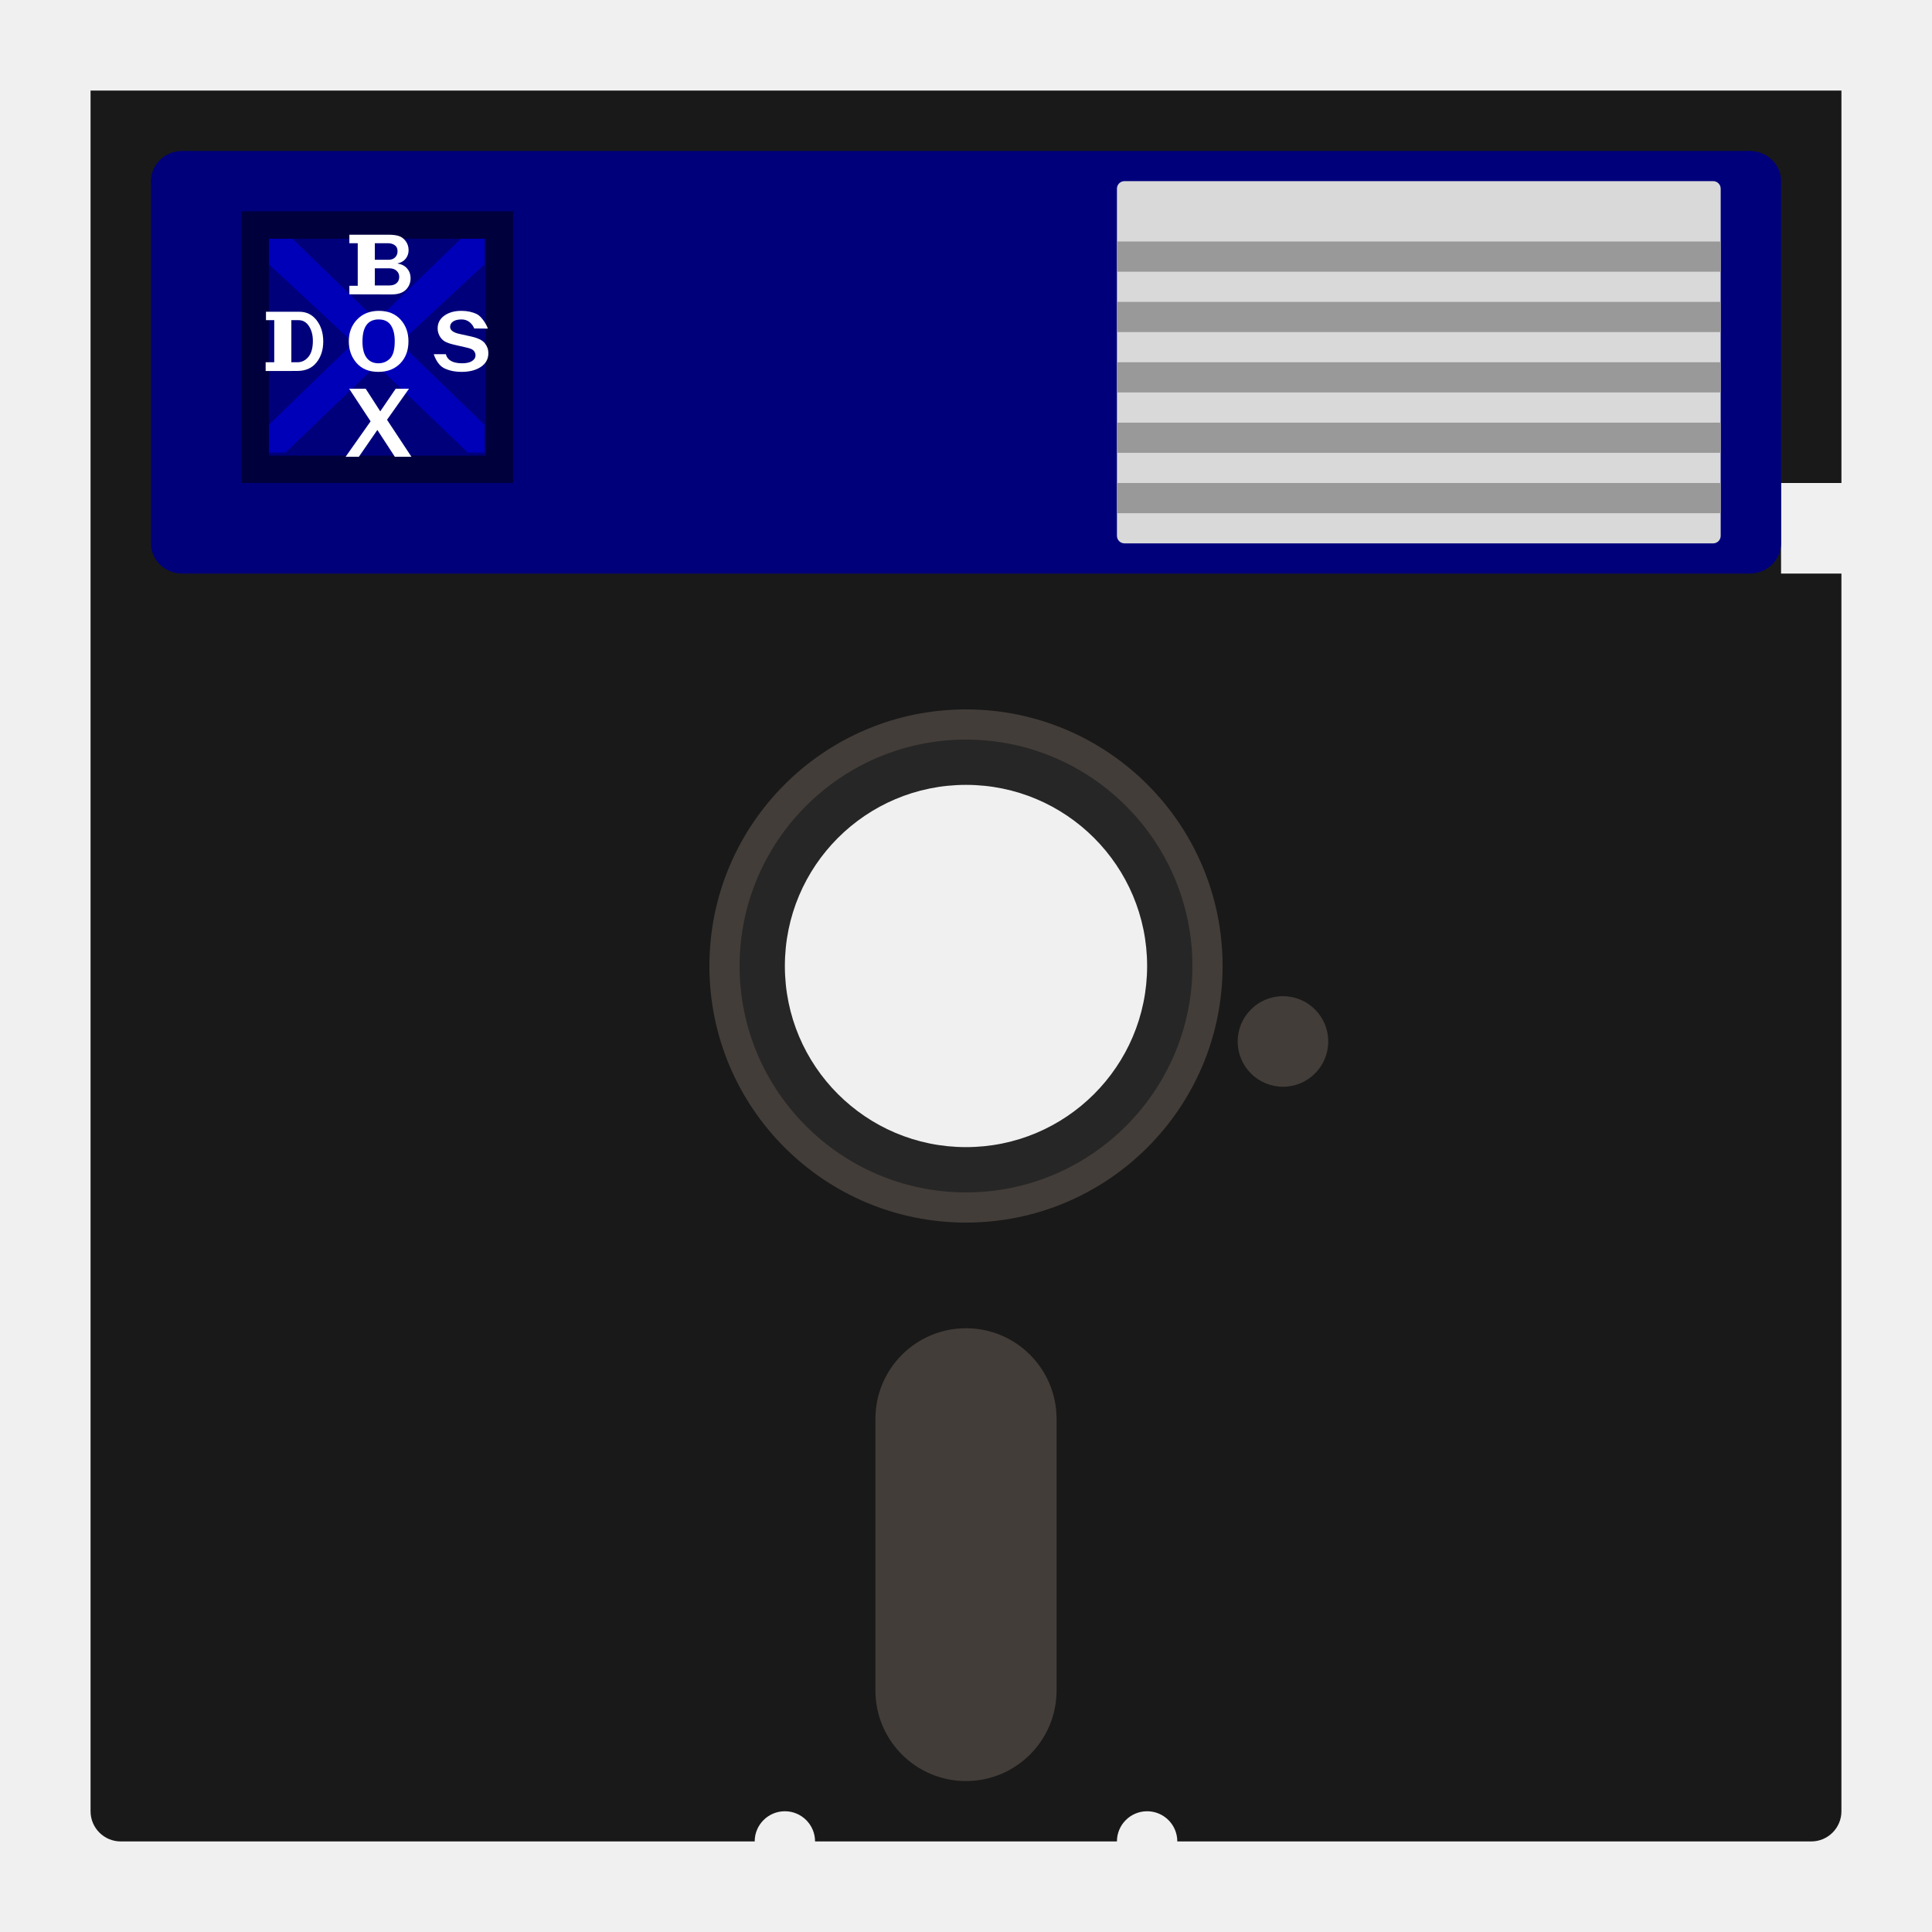
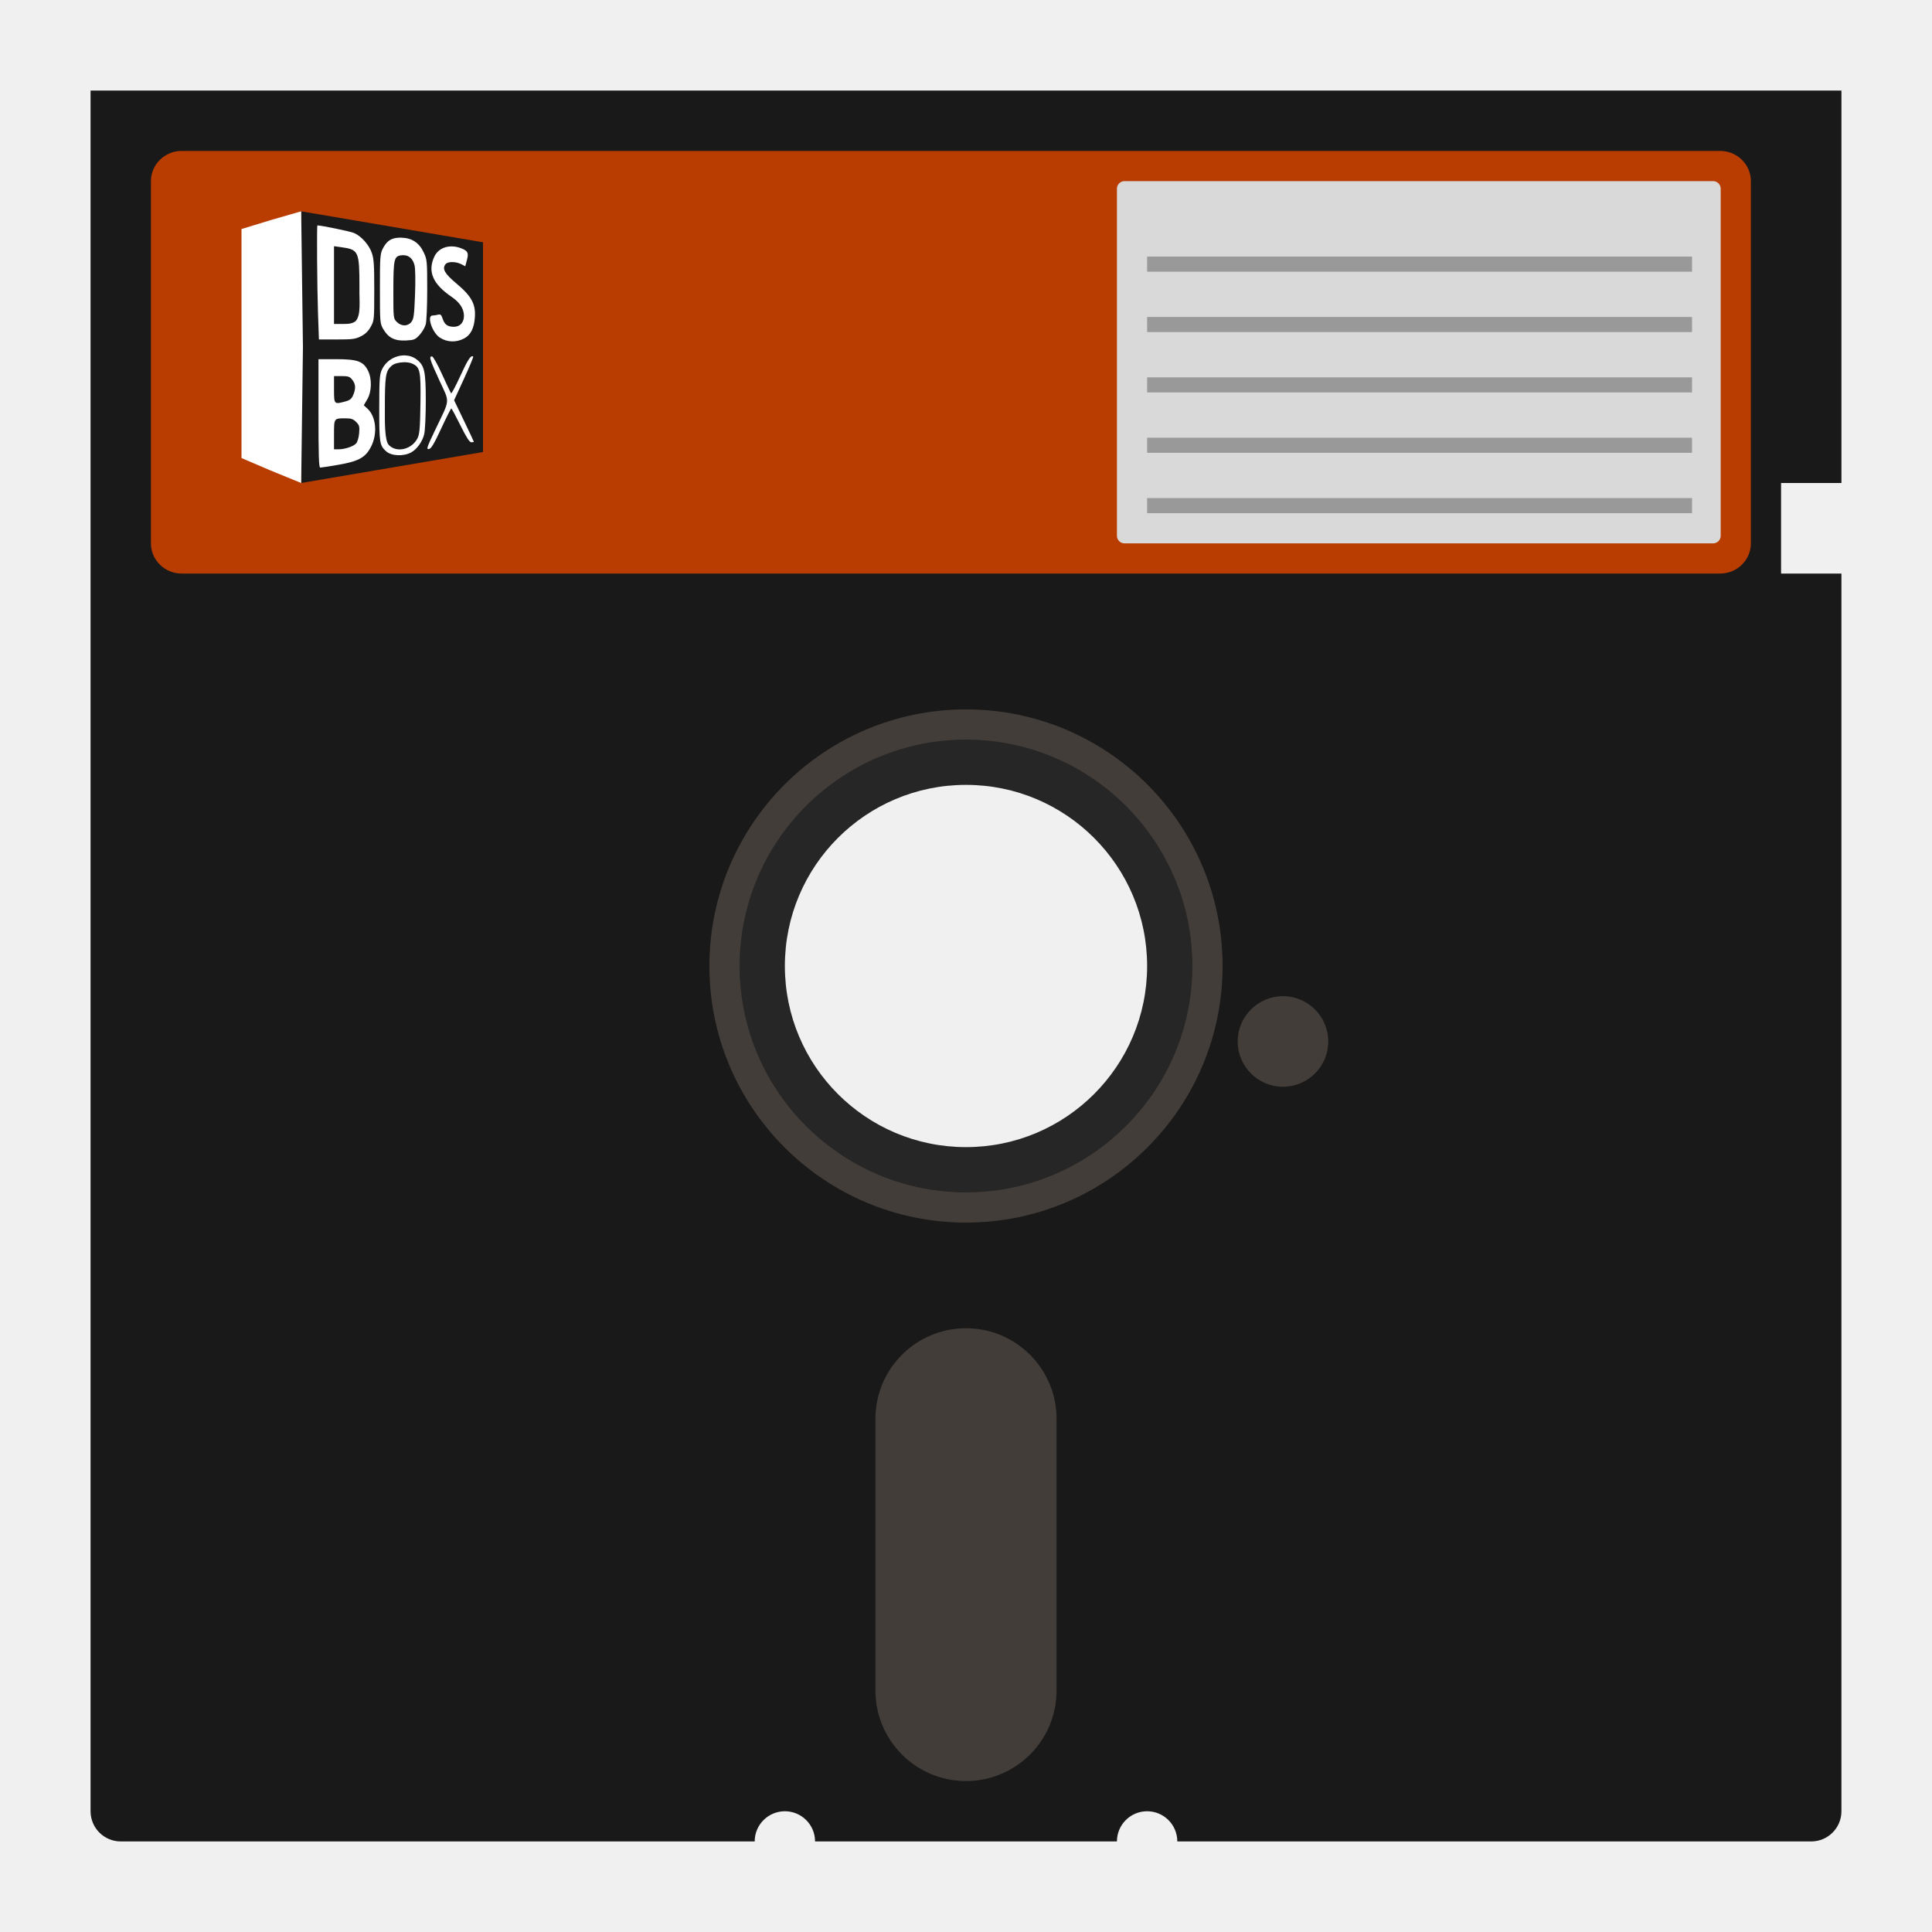
<svg xmlns="http://www.w3.org/2000/svg" viewBox="0 0 341.333 341.333" height="256" width="256" xml:space="preserve" id="svg2" version="1.1">
  <defs id="defs6">
    <clipPath id="clipPath18" clipPathUnits="userSpaceOnUse">
      <path id="path16" d="M 0,256 H 256 V 0 H 0 Z" />
    </clipPath>
    <clipPath id="clipPath26" clipPathUnits="userSpaceOnUse">
      <path id="path24" d="M 4,252 H 252 V 4 H 4 Z" />
    </clipPath>
    <clipPath id="clipPath42" clipPathUnits="userSpaceOnUse">
      <path id="path40" d="M 94.857,161.143 H 161.143 V 94.857 H 94.857 Z" />
    </clipPath>
  </defs>
  <path id="path38" style="fill:#191919;fill-opacity:1;fill-rule:nonzero;stroke:none;stroke-width:1.333" d="m 170.667,213.333 c -23.564,0 -42.667,-19.103 -42.667,-42.667 0,-23.564 19.103,-42.667 42.667,-42.667 23.564,0 42.667,19.103 42.667,42.667 0,23.564 -19.103,42.667 -42.667,42.667 M 325.333,85.333 V 16 H 16 V 320 c 0,2.945 2.388,5.333 5.333,5.333 H 133.333 c 0,-2.945 2.388,-5.333 5.333,-5.333 2.945,0 5.333,2.388 5.333,5.333 h 53.333 c 0,-2.945 2.388,-5.333 5.333,-5.333 2.945,0 5.333,2.388 5.333,5.333 h 112 c 2.945,0 5.333,-2.388 5.333,-5.333 V 101.333 H 314.667 V 85.333 Z" />
  <g id="g36" transform="matrix(1.333333,0,0,-1.333333,0,341.3333)">
    <g id="g38" />
    <g id="g50">
      <g clip-path="url(#clipPath42)" id="g48" style="opacity:0.5">
        <g transform="translate(128.0001,152.8571)" id="g46">
          <path d="m 0,0 c 13.728,0 24.857,-11.129 24.857,-24.857 0,-13.728 -11.129,-24.857 -24.857,-24.857 -13.728,0 -24.857,11.129 -24.857,24.857 C -24.857,-11.129 -13.728,0 0,0 m 0,8.286 c -18.304,0 -33.143,-14.839 -33.143,-33.143 C -33.143,-43.161 -18.304,-58 0,-58 18.304,-58 33.143,-43.161 33.143,-24.857 33.143,-6.553 18.304,8.286 0,8.286" style="fill:#efefef;fill-opacity:1;fill-rule:nonzero;stroke:none" id="path44" />
        </g>
      </g>
    </g>
  </g>
-   <g id="g64" transform="matrix(1.333333,0,0,-1.333333,32.20533,26.66667)">
-     <path d="m 0,0 h 207.692 c 2.294,0 4.154,-1.791 4.154,-4 v -48 c 0,-2.209 -1.86,-4 -4.154,-4 H 0 c -2.294,0 -4.154,1.791 -4.154,4 v 48 c 0,2.209 1.86,4 4.154,4" style="fill:#00007b;fill-opacity:1;fill-rule:nonzero;stroke:none" id="path66" />
+   <g id="g64" transform="matrix(1.308642,0,0,-1.333333,32.10276,26.66667)" style="fill:#b93c00;fill-opacity:1;stroke-width:1.009">
+     <path d="m 0,0 h 207.692 c 2.294,0 4.154,-1.791 4.154,-4 v -48 c 0,-2.209 -1.86,-4 -4.154,-4 H 0 c -2.294,0 -4.154,1.791 -4.154,4 v 48 c 0,2.209 1.86,4 4.154,4" style="fill:#b93c00;fill-opacity:1;fill-rule:nonzero;stroke:none;stroke-width:1.009" id="path66" />
  </g>
  <g id="g68" transform="matrix(1.333333,0,0,-1.333333,302.6667,96)">
    <path d="m 0,0 h -78 c -0.55,0 -1,0.45 -1,1 v 46 c 0,0.55 0.45,1 1,1 H 0 c 0.55,0 1,-0.45 1,-1 V 1 C 1,0.45 0.55,0 0,0" style="fill:#d9d9d9;fill-opacity:1;fill-rule:nonzero;stroke:none" id="path70" />
  </g>
-   <path d="M 304,48 H 197.333 v -5.333 h 106.667 z" style="fill:#999999;fill-opacity:1;fill-rule:nonzero;stroke:none;stroke-width:1.333" id="path72" />
-   <path d="M 304,58.667 H 197.333 v -5.333 h 106.667 z" style="fill:#999999;fill-opacity:1;fill-rule:nonzero;stroke:none;stroke-width:1.333" id="path74" />
-   <path d="M 304,69.333 H 197.333 v -5.333 h 106.667 z" style="fill:#999999;fill-opacity:1;fill-rule:nonzero;stroke:none;stroke-width:1.333" id="path76" />
-   <path d="M 304,80 H 197.333 V 74.667 h 106.667 z" style="fill:#999999;fill-opacity:1;fill-rule:nonzero;stroke:none;stroke-width:1.333" id="path78" />
-   <path d="M 304,90.667 H 197.333 v -5.333 h 106.667 z" style="fill:#999999;fill-opacity:1;fill-rule:nonzero;stroke:none;stroke-width:1.333" id="path80" />
-   <g id="g82" transform="matrix(1.333333,0,0,-1.333333,85.5872,46.708)">
-     <path d="M 0,0 -0.001,3.401 H -3.117 L -14.281,-7.415 -25.445,3.401 h -3.116 V 0 l 11.199,-10.4 -11.199,-10.851 v -3.681 h 2.207 l 12.073,11.577 12.073,-11.577 h 2.207 v 3.681 L -11.2,-10.4 Z" style="fill:#0000b8;fill-opacity:1;fill-rule:nonzero;stroke:none" id="path84" />
-   </g>
-   <g id="g86" transform="matrix(1.333333,0,0,-1.333333,90.66666,37.33334)">
-     <path d="M 0,0 H -3.63 -32.37 -36 V -3.63 -32.37 -36 H -32.37 -3.63 0 v 3.63 28.74 z m -3.63,-32.37 h -28.74 v 28.74 h 28.74 z" style="fill:#00003d;fill-opacity:1;fill-rule:nonzero;stroke:none" id="path88" />
-   </g>
-   <g id="g90" transform="matrix(1.333333,0,0,-1.333333,66.862,64.18294)">
-     <path d="m 0,0 c 0.604,0 1.114,0.211 1.532,0.632 0.418,0.422 0.626,1.186 0.626,2.294 0,0.9 -0.172,1.606 -0.517,2.118 C 1.296,5.555 0.76,5.811 0.034,5.811 -1.4,5.811 -2.118,4.836 -2.118,2.885 -2.118,1.939 -1.935,1.221 -1.569,0.733 -1.204,0.244 -0.681,0 0,0 m -0.014,-1.138 c -1.234,0 -2.196,0.391 -2.883,1.173 -0.688,0.781 -1.032,1.747 -1.032,2.896 0,1.142 0.366,2.097 1.096,2.866 0.731,0.768 1.696,1.152 2.894,1.152 1.208,0 2.162,-0.384 2.863,-1.152 C 3.626,5.028 3.976,4.068 3.976,2.914 3.976,1.703 3.612,0.725 2.884,-0.02 2.155,-0.765 1.189,-1.138 -0.014,-1.138" style="fill:#ffffff;fill-opacity:1;fill-rule:nonzero;stroke:none" id="path92" />
-   </g>
-   <g id="g94" transform="matrix(1.333333,0,0,-1.333333,76.63347,62.5772)">
-     <path d="m 0,0 1.605,0.001 c 0.187,-0.778 0.905,-1.205 2.154,-1.205 0.57,0 1.008,0.099 1.315,0.299 0.306,0.199 0.46,0.446 0.46,0.741 0,0.215 -0.07,0.413 -0.209,0.595 C 5.186,0.613 4.888,0.756 4.431,0.859 L 2.728,1.25 C 2.145,1.384 1.714,1.537 1.436,1.707 1.157,1.878 0.934,2.118 0.767,2.428 0.599,2.739 0.516,3.07 0.516,3.423 c 0,0.701 0.296,1.263 0.887,1.687 0.592,0.423 1.349,0.635 2.271,0.635 0.765,0 1.45,-0.148 2.052,-0.443 0.602,-0.295 1.277,-1.37 1.442,-1.91 L 5.361,3.408 C 5.126,4.002 4.568,4.607 3.706,4.607 3.206,4.607 2.825,4.515 2.561,4.331 2.298,4.147 2.167,3.913 2.167,3.63 2.167,3.181 2.58,2.867 3.406,2.687 L 4.92,2.354 C 5.838,2.151 6.454,1.851 6.767,1.454 7.08,1.058 7.237,0.62 7.237,0.141 c 0,-0.77 -0.33,-1.377 -0.989,-1.819 -0.659,-0.443 -1.513,-0.664 -2.561,-0.664 -0.883,0 -1.656,0.163 -2.32,0.488 C 0.704,-1.528 0.217,-0.69 0,0" style="fill:#ffffff;fill-opacity:1;fill-rule:nonzero;stroke:none" id="path96" />
-   </g>
-   <g id="g98" transform="matrix(1.333333,0,0,-1.333333,72.6884,80.69734)">
-     <path d="M 0,0 H -2.199 L -4.513,3.554 -6.965,0 H -8.72 l 3.31,4.696 -2.843,4.32 h 2.192 l 1.931,-2.999 2.046,2.999 h 1.762 L -3.234,4.901 Z" style="fill:#ffffff;fill-opacity:1;fill-rule:nonzero;stroke:none" id="path100" />
-   </g>
-   <g id="g102" transform="matrix(1.333333,0,0,-1.333333,54.48693,63.04867)">
-     <path d="m 0,0 c -0.395,-0.475 -0.875,-0.713 -1.441,-0.713 h -0.798 -0.022 v 5.576 h 0.969 c 0.566,0 1.022,-0.266 1.367,-0.796 C 0.419,3.536 0.592,2.887 0.592,2.121 0.592,1.182 0.395,0.475 0,0 M 1.096,4.843 C 0.516,5.599 -0.252,5.978 -1.209,5.978 H -5.622 V 4.863 h 1.096 v -5.576 h -1.14 v -1.161 l 4.173,0.006 c 1.112,0 1.966,0.374 2.563,1.121 0.597,0.747 0.896,1.676 0.896,2.788 0,1.111 -0.29,2.045 -0.87,2.802" style="fill:#ffffff;fill-opacity:1;fill-rule:nonzero;stroke:none" id="path104" />
-   </g>
-   <g id="g106" transform="matrix(1.333333,0,0,-1.333333,70.06213,50.02507)">
-     <path d="m 0,0 c -0.235,-0.205 -0.556,-0.307 -0.961,-0.307 h -1.917 v 2.272 h 1.923 c 0.394,0 0.71,-0.106 0.949,-0.318 C 0.233,1.434 0.352,1.161 0.352,0.829 0.352,0.481 0.235,0.205 0,0 M -2.878,5.288 H -1.1 c 0.33,0 0.617,-0.086 0.862,-0.258 C 0.007,4.858 0.13,4.59 0.13,4.227 0.13,3.898 0.022,3.627 -0.193,3.415 -0.408,3.202 -0.7,3.096 -1.07,3.096 H -2.878 Z M 1.413,1.931 C 1.116,2.286 0.678,2.512 0.099,2.609 c 0.467,0.089 0.832,0.295 1.097,0.617 0.265,0.323 0.398,0.703 0.398,1.14 0,0.464 -0.131,0.867 -0.392,1.212 -0.261,0.343 -0.57,0.57 -0.928,0.678 -0.357,0.108 -0.807,0.162 -1.35,0.162 h -5.177 v -1.13 h 1.107 v -5.639 h -1.107 v -1.13 l 5.569,-0.015 c 0.864,0 1.504,0.208 1.919,0.623 0.416,0.416 0.624,0.929 0.624,1.54 0,0.487 -0.148,0.908 -0.446,1.264" style="fill:#ffffff;fill-opacity:1;fill-rule:nonzero;stroke:none" id="path108" />
-   </g>
+   <path d="m 298.938,48 h -96.271 v -2.667 h 96.271 z" style="fill:#999999;fill-opacity:1;fill-rule:nonzero;stroke:none;stroke-width:1.333" id="path72" />
+   <path d="m 298.938,58.667 h -96.271 v -2.667 h 96.271 z" style="fill:#999999;fill-opacity:1;fill-rule:nonzero;stroke:none;stroke-width:1.333" id="path74" />
+   <path d="m 298.938,69.333 h -96.271 v -2.667 h 96.271 z" style="fill:#999999;fill-opacity:1;fill-rule:nonzero;stroke:none;stroke-width:1.333" id="path76" />
+   <path d="m 298.938,80 h -96.271 v -2.667 h 96.271 z" style="fill:#999999;fill-opacity:1;fill-rule:nonzero;stroke:none;stroke-width:1.333" id="path78" />
+   <path d="m 298.938,90.667 h -96.271 v -2.667 h 96.271 z" style="fill:#999999;fill-opacity:1;fill-rule:nonzero;stroke:none;stroke-width:1.333" id="path80" />
  <path id="path46" style="opacity:1;vector-effect:none;fill:#433d39;fill-opacity:1;fill-rule:nonzero;stroke:none;stroke-width:1.333;stroke-linecap:butt;stroke-linejoin:miter;stroke-miterlimit:4;stroke-dasharray:none;stroke-dashoffset:0;stroke-opacity:1" d="m 170.666,314.666 v 0 c -8.836,0 -16,-7.164 -16,-16 v -48 c 0,-8.836 7.164,-16 16,-16 8.836,0 16,7.164 16,16 v 48 c 0,8.836 -7.164,16 -16,16" />
  <path id="path50" style="opacity:1;vector-effect:none;fill:#433d39;fill-opacity:1;fill-rule:nonzero;stroke:none;stroke-width:1.333;stroke-linecap:butt;stroke-linejoin:miter;stroke-miterlimit:4;stroke-dasharray:none;stroke-dashoffset:0;stroke-opacity:1" d="m 234.666,184 c 0,4.417 -3.583,8 -8,8 -4.417,0 -8,-3.583 -8,-8 0,-4.417 3.583,-8 8,-8 4.417,0 8,3.583 8,8" />
  <path id="path54" style="fill:#262626;fill-opacity:1;fill-rule:nonzero;stroke:none;stroke-width:1.333" d="m 170.666,202.666 c -17.673,0 -32,-14.327 -32,-32 0,-17.673 14.327,-32 32,-32 17.673,0 32,14.327 32,32 0,17.673 -14.327,32 -32,32 m 0,-74.667 c -23.564,0 -42.667,19.103 -42.667,42.667 0,23.564 19.103,42.667 42.667,42.667 23.564,0 42.667,-19.103 42.667,-42.667 0,-23.564 -19.103,-42.667 -42.667,-42.667" />
  <path id="path58" style="opacity:1;vector-effect:none;fill:#433d39;fill-opacity:1;fill-rule:nonzero;stroke:none;stroke-width:1.333;stroke-linecap:butt;stroke-linejoin:miter;stroke-miterlimit:4;stroke-dasharray:none;stroke-dashoffset:0;stroke-opacity:1" d="m 170.666,125.333 c -25.037,0 -45.333,20.296 -45.333,45.333 0,25.036 20.296,45.333 45.333,45.333 25.036,0 45.333,-20.297 45.333,-45.333 0,-25.037 -20.297,-45.333 -45.333,-45.333 m 0,5.333 c 22.056,0 40,17.944 40,40 0,22.056 -17.944,40 -40,40 -22.056,0 -40,-17.944 -40,-40 0,-22.056 17.944,-40 40,-40" />
+   <g id="g984" transform="matrix(0.1871528,0,0,0.1866096,171.13,-24.93743)" style="stroke-width:5.351">
+     <path id="rect979" d="m -630.076,333.695 171.644,29.333 v 198.555 l -171.644,29.333 z" style="opacity:1;vector-effect:none;fill:#1a1a1a;fill-opacity:1;stroke:none;stroke-width:7.135;stroke-linecap:butt;stroke-linejoin:miter;stroke-miterlimit:4;stroke-dasharray:none;stroke-dashoffset:0;stroke-opacity:1;paint-order:stroke fill markers" />
+     <path id="rect976" transform="scale(1.333333)" d="m -472.557,250.271 -21.75,6.301 -20.5,6.299 v 81.289 81.289 l 20.5,8.824 21.75,8.91 1.25,-96.414 z m 11.5,10.004 c -0.513,-0.014 -0.22,44.166 0.412,62.244 l 0.654,18.75 h 12.631 c 11.109,0 13.167,-0.271 17.092,-2.25 3.131,-1.579 5.205,-3.592 6.955,-6.75 2.44,-4.404 2.494,-4.958 2.5,-26 0.005,-17.963 -0.283,-22.328 -1.754,-26.539 -2.033,-5.818 -7.498,-11.904 -12.66,-14.096 -2.59,-1.1 -22.721,-5.277 -25.83,-5.359 z m 58.143,8.711 c -5.864,0.12 -9.061,2.276 -11.893,7.848 -1.838,3.618 -2,5.914 -2,28.436 0,23.912 0.058,24.599 2.359,28.615 3.537,6.173 8.193,8.53 16.02,8.113 5.853,-0.312 6.648,-0.636 9.676,-3.939 1.815,-1.98 3.78,-5.331 4.367,-7.445 0.601,-2.166 1.065,-13.012 1.062,-24.844 -0.004,-20.098 -0.107,-21.223 -2.418,-26.186 -3.265,-7.013 -8.395,-10.416 -15.965,-10.594 -0.415,-0.01 -0.818,-0.012 -1.209,-0.004 z m -46.393,6.057 4.75,0.658 c 12.87,1.783 13.25,2.625 13.25,29.445 -0.225,7.98 1.337,18.572 -2.635,23.051 -2.039,1.604 -4.075,2.072 -9,2.072 h -6.365 v -27.613 z m 82.971,0.135 c -5.325,0.068 -9.891,2.704 -12.027,7.408 -4.786,10.542 -0.947,19.402 12.311,28.416 5.772,3.924 8.737,8.509 8.742,13.518 0.005,4.659 -2.811,7.75 -7.061,7.75 -4.457,0 -6.619,-1.515 -7.961,-5.58 -0.984,-2.98 -1.554,-3.498 -3.33,-3.021 -1.179,0.316 -2.932,0.58 -3.895,0.588 -4.269,0.033 -0.289,12.12 5.168,15.695 5.249,3.439 11.872,3.594 17.547,0.41 4.41,-2.474 6.747,-7.269 7.271,-14.922 0.643,-9.377 -2.481,-15.055 -13.236,-24.059 -8.242,-6.9 -10.155,-10.412 -7.449,-13.672 1.557,-1.876 7.271,-1.841 10.959,0.066 l 2.91,1.504 1.107,-4.109 c 1.408,-5.228 0.823,-6.647 -3.48,-8.445 -2.578,-1.077 -5.156,-1.578 -7.576,-1.547 z m -34.02,6.252 c 4.158,-0.026 6.946,2.493 8.1,7.34 0.549,2.308 0.678,11.107 0.303,20.805 -0.56,14.45 -0.92,17.147 -2.574,19.25 -2.558,3.252 -7.066,3.25 -10.324,-0.008 v -0.002 c -2.442,-2.442 -2.454,-2.557 -2.439,-22.25 0.017,-22.707 0.482,-24.623 6.086,-25.096 0.289,-0.024 0.572,-0.037 0.85,-0.039 z m 1.395,71.156 c -6.544,-0.256 -13.461,3.526 -16.449,10.105 -1.631,3.591 -1.854,6.86 -1.873,27.377 -0.023,24.582 0.27,26.442 4.834,30.572 3.771,3.413 12.233,3.814 17.756,0.842 4.116,-2.215 8.169,-7.968 9.287,-13.184 0.605,-2.82 1.09,-13.543 1.078,-23.828 -0.024,-20.533 -0.929,-24.657 -6.344,-28.916 -2.417,-1.902 -5.314,-2.852 -8.289,-2.969 z m 47.6,0.578 c -1.504,-0.162 -3.86,3.777 -8.49,13.953 -3.269,7.185 -6.221,12.745 -6.561,12.357 -0.34,-0.388 -3.217,-6.443 -6.393,-13.455 -3.297,-7.28 -6.358,-12.75 -7.137,-12.75 -2.262,0 -1.642,2.025 5.188,16.961 7.594,16.607 7.941,12.451 -2.959,35.357 -5.88,12.356 -6.35,13.785 -4.451,13.5 1.66,-0.249 3.568,-3.431 8.736,-14.568 3.637,-7.838 6.855,-14.25 7.15,-14.25 0.296,0 3.207,5.4 6.471,12 4.267,8.629 6.434,12 7.717,12 0.981,0 1.783,-0.157 1.783,-0.35 0,-0.192 -3.145,-6.906 -6.99,-14.92 l -6.99,-14.572 6.99,-15.246 c 3.844,-8.386 6.784,-15.453 6.533,-15.703 -0.184,-0.184 -0.383,-0.291 -0.598,-0.314 z m -108.945,2.105 v 38.5 c 0,30.137 0.272,38.499 1.25,38.494 0.687,-0.004 6.402,-0.895 12.697,-1.979 14.539,-2.503 19.367,-5.186 23.303,-12.949 4.701,-9.272 3.549,-21.303 -2.582,-26.955 l -2.59,-2.387 2.461,-4.201 c 3.214,-5.485 3.415,-14.731 0.447,-20.549 -3.307,-6.483 -7.502,-7.975 -22.445,-7.975 z m 60.502,2.168 c 2.049,-0.037 4.04,0.229 5.529,0.846 5.947,2.463 6.505,5.044 6.162,28.486 -0.252,17.249 -0.609,21.622 -2,24.486 -3.9,8.031 -14.633,10.726 -20.27,5.09 -3.255,-3.007 -2.924,-17.839 -2.924,-25.531 0,-23.89 0.495,-27.058 4.822,-30.912 1.688,-1.503 5.265,-2.403 8.68,-2.465 z m -49.502,9.832 h 5.428 c 4.672,0 5.716,0.367 7.5,2.635 2.431,3.091 2.614,6.133 0.652,10.828 -1.094,2.619 -2.299,3.643 -5.25,4.463 -8.296,2.304 -8.33,2.269 -8.33,-8.426 z m 8.127,30 c 3.998,0 5.465,0.5 7.537,2.572 2.28,2.28 2.521,3.187 2.123,7.984 -0.259,3.119 -1.162,6.202 -2.133,7.275 -1.952,2.157 -7.995,4.168 -12.52,4.168 h -3.135 v -10.393 c 0,-11.762 -0.109,-11.607 8.127,-11.607 z" style="opacity:1;vector-effect:none;fill:#ffffff;fill-opacity:1;stroke:none;stroke-width:5.351;stroke-linecap:butt;stroke-linejoin:miter;stroke-miterlimit:4;stroke-dasharray:none;stroke-dashoffset:0;stroke-opacity:1;paint-order:stroke fill markers" />
+   </g>
</svg>
